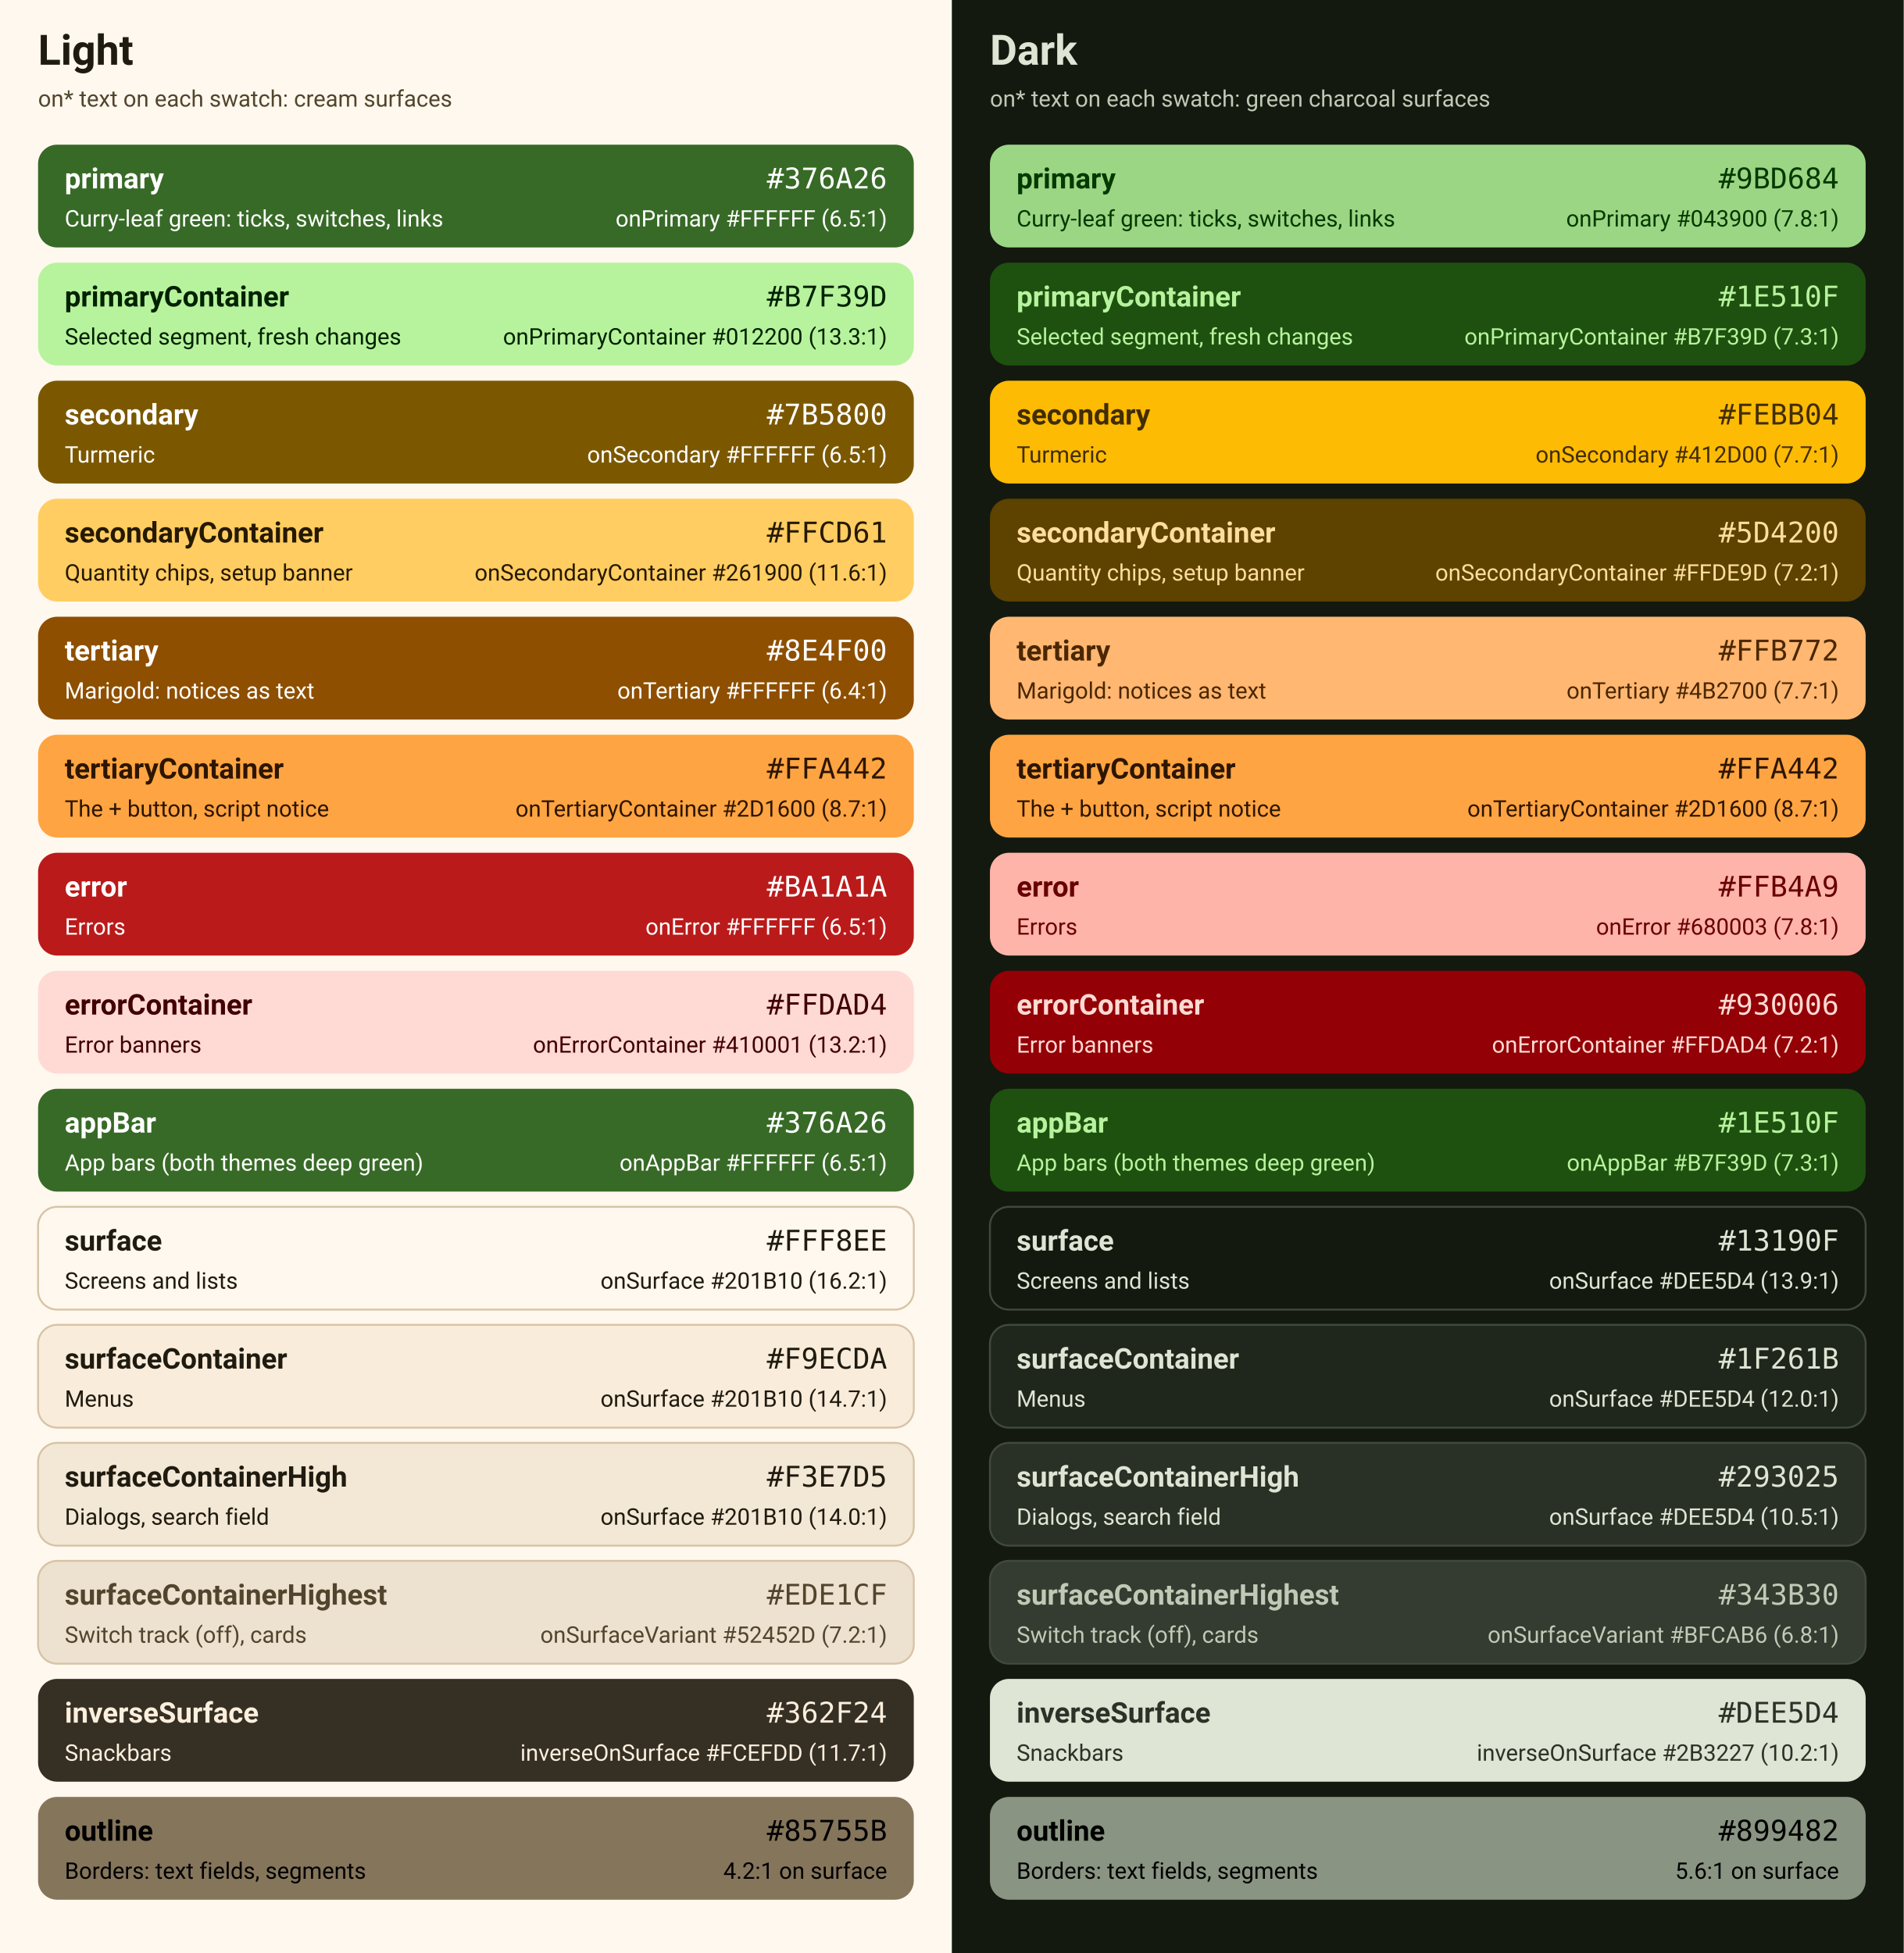
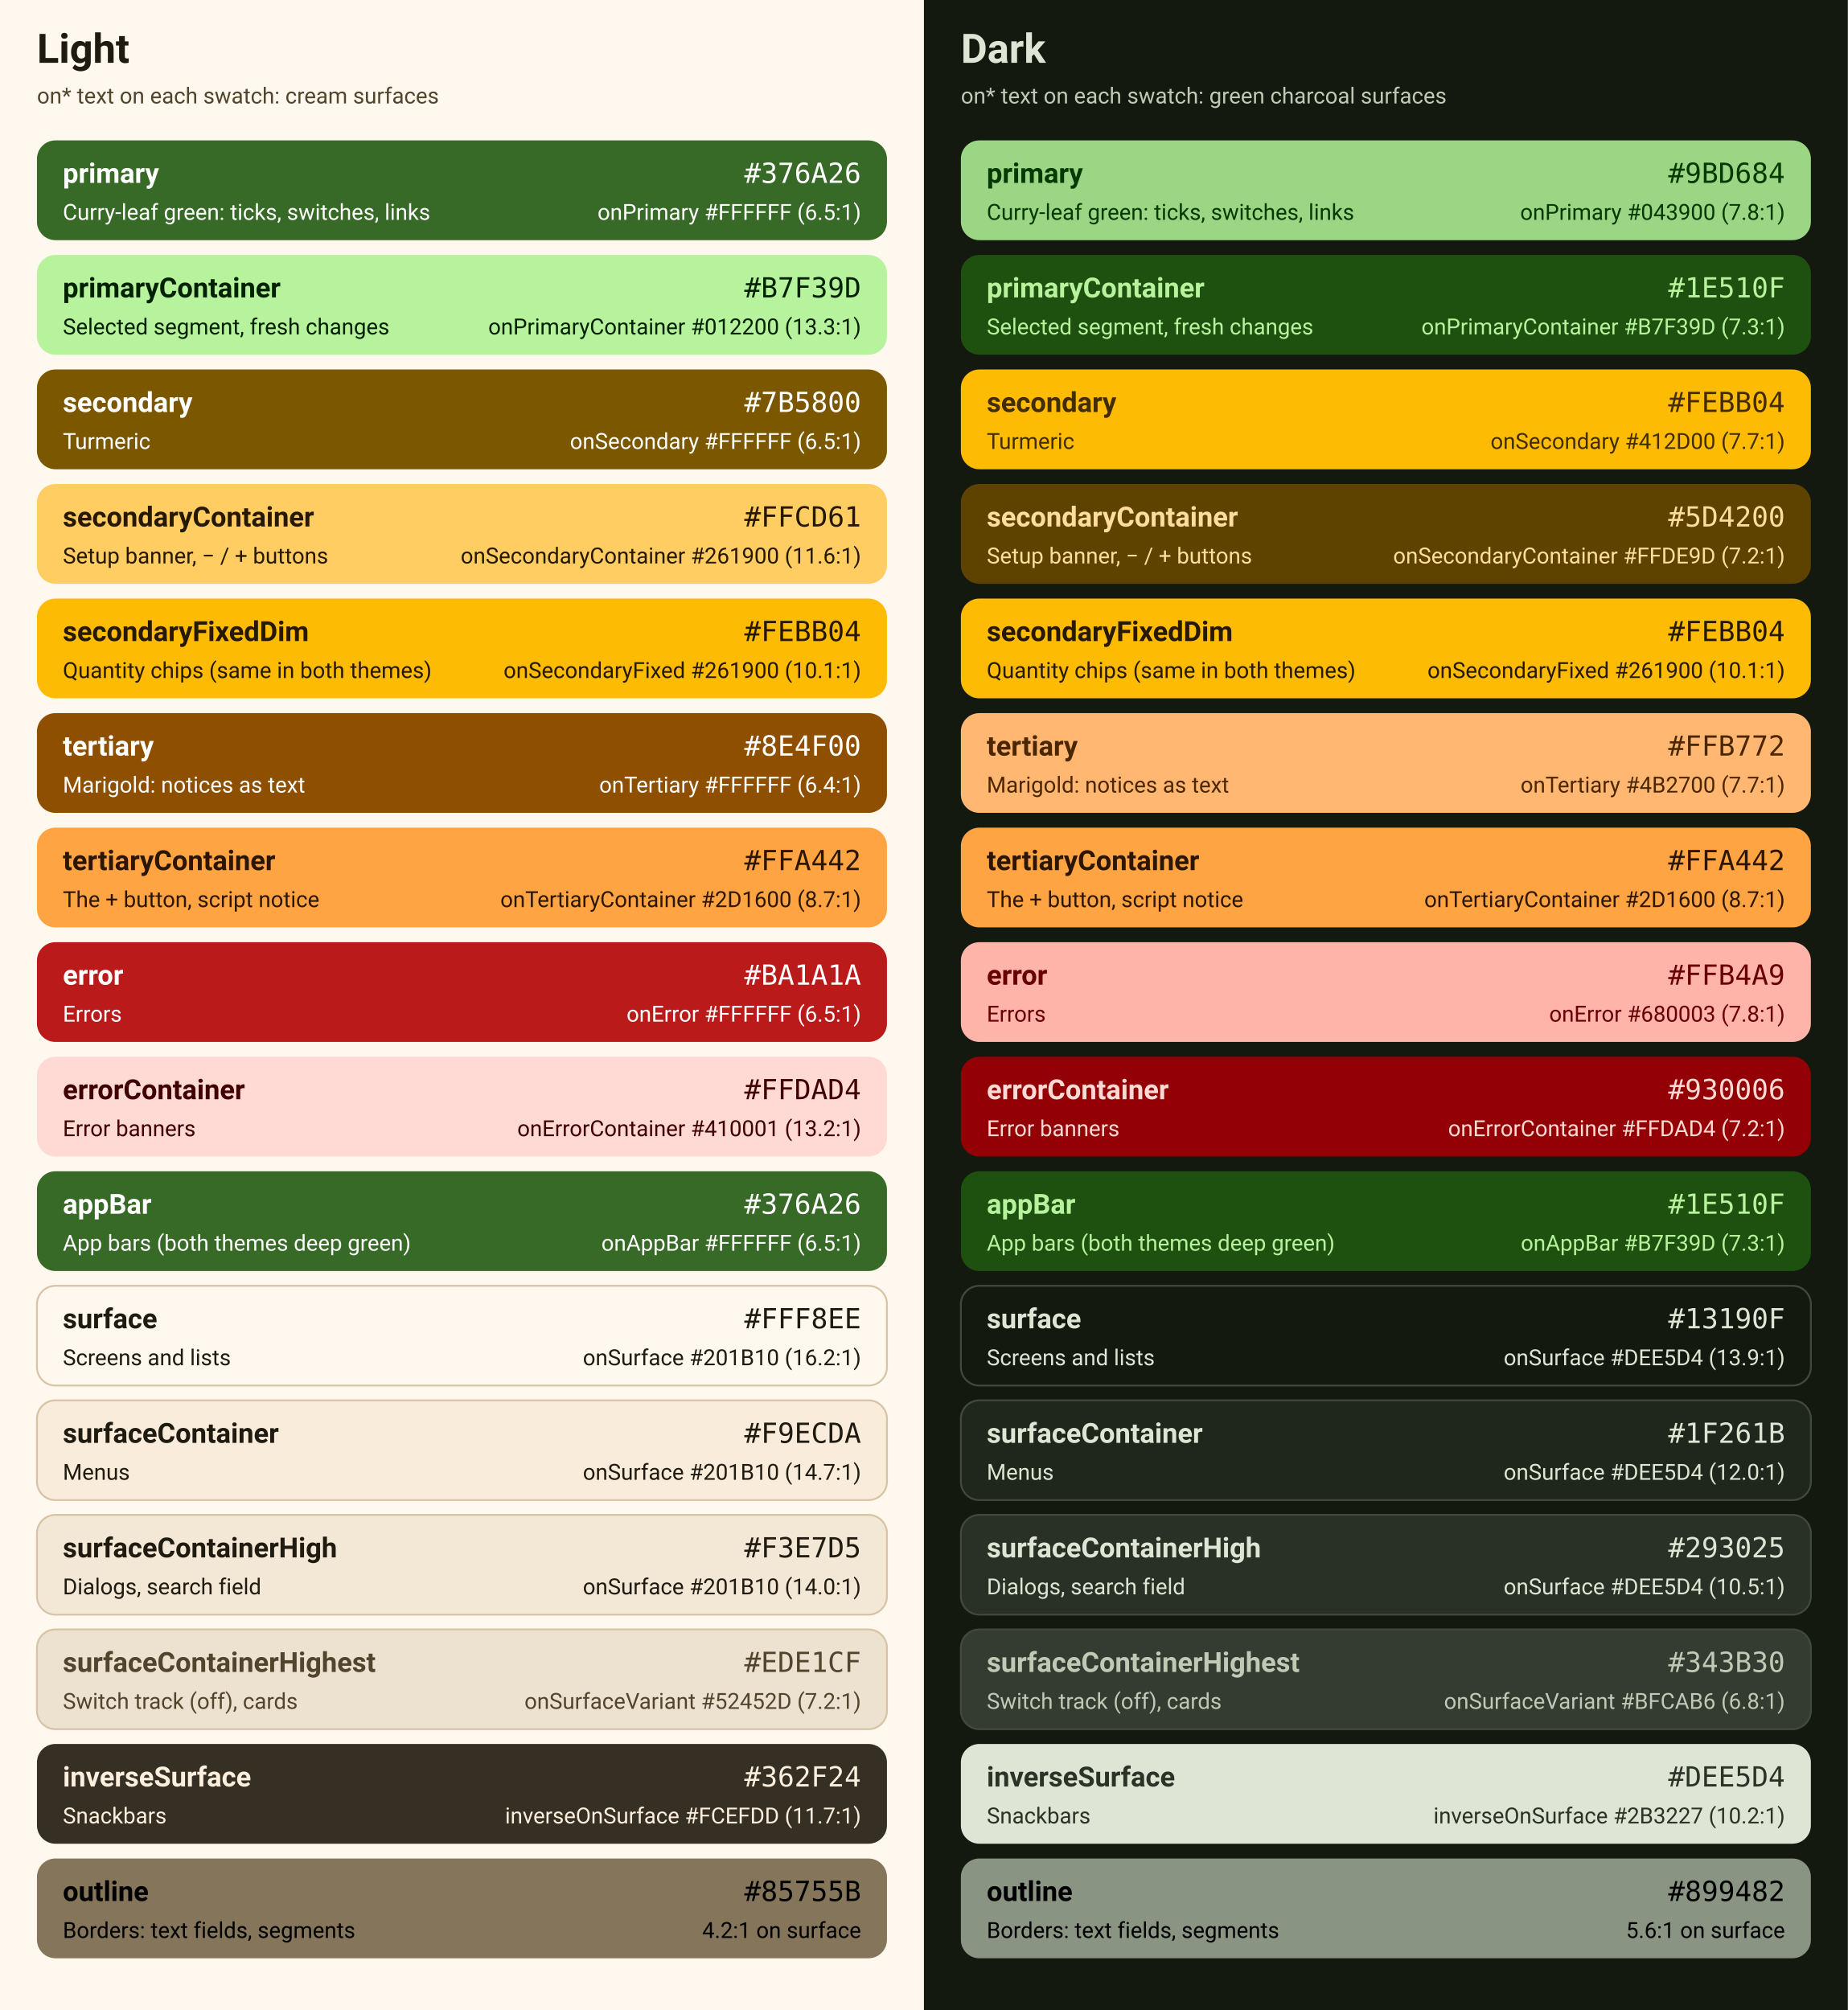
- <svg xmlns="http://www.w3.org/2000/svg" viewBox="0 0 1000 1026" width="1000" height="1026">
+ <svg xmlns="http://www.w3.org/2000/svg" viewBox="0 0 1000 1088" width="1000" height="1088">
  <style>
    text { font-family: Roboto, "Segoe UI", Arial, sans-serif; }
    .h { font-size: 22px; font-weight: 700; }
    .n { font-size: 12px; }
    .r { font-size: 15px; font-weight: 600; }
    .x { font-size: 15px; font-family: "Roboto Mono", Consolas, monospace; }
    .s { font-size: 12px; }
  </style>
-   <rect x="0" y="0" width="500" height="1026" fill="#FFF8EE" />
+   <rect x="0" y="0" width="500" height="1088" fill="#FFF8EE" />
  <text x="20" y="34" class="h" fill="#201B10">Light</text>
  <text x="20" y="56" class="n" fill="#52452D">on* text on each swatch: cream surfaces</text>
  <rect x="20" y="76" width="460" height="54" rx="10" fill="#376A26" />
  <text x="34" y="99" class="r" fill="#FFFFFF">primary</text>
  <text x="466" y="99" class="x" fill="#FFFFFF" text-anchor="end">#376A26</text>
  <text x="34" y="119" class="s" fill="#FFFFFF">Curry-leaf green: ticks, switches, links</text>
  <text x="466" y="119" class="s" fill="#FFFFFF" text-anchor="end">onPrimary #FFFFFF (6.5:1)</text>
  <rect x="20" y="138" width="460" height="54" rx="10" fill="#B7F39D" />
  <text x="34" y="161" class="r" fill="#012200">primaryContainer</text>
  <text x="466" y="161" class="x" fill="#012200" text-anchor="end">#B7F39D</text>
  <text x="34" y="181" class="s" fill="#012200">Selected segment, fresh changes</text>
  <text x="466" y="181" class="s" fill="#012200" text-anchor="end">onPrimaryContainer #012200 (13.3:1)</text>
  <rect x="20" y="200" width="460" height="54" rx="10" fill="#7B5800" />
  <text x="34" y="223" class="r" fill="#FFFFFF">secondary</text>
  <text x="466" y="223" class="x" fill="#FFFFFF" text-anchor="end">#7B5800</text>
  <text x="34" y="243" class="s" fill="#FFFFFF">Turmeric</text>
  <text x="466" y="243" class="s" fill="#FFFFFF" text-anchor="end">onSecondary #FFFFFF (6.5:1)</text>
  <rect x="20" y="262" width="460" height="54" rx="10" fill="#FFCD61" />
  <text x="34" y="285" class="r" fill="#261900">secondaryContainer</text>
  <text x="466" y="285" class="x" fill="#261900" text-anchor="end">#FFCD61</text>
-   <text x="34" y="305" class="s" fill="#261900">Quantity chips, setup banner</text>
+   <text x="34" y="305" class="s" fill="#261900">Setup banner, − / + buttons</text>
  <text x="466" y="305" class="s" fill="#261900" text-anchor="end">onSecondaryContainer #261900 (11.6:1)</text>
-   <rect x="20" y="324" width="460" height="54" rx="10" fill="#8E4F00" />
-   <text x="34" y="347" class="r" fill="#FFFFFF">tertiary</text>
-   <text x="466" y="347" class="x" fill="#FFFFFF" text-anchor="end">#8E4F00</text>
-   <text x="34" y="367" class="s" fill="#FFFFFF">Marigold: notices as text</text>
-   <text x="466" y="367" class="s" fill="#FFFFFF" text-anchor="end">onTertiary #FFFFFF (6.4:1)</text>
-   <rect x="20" y="386" width="460" height="54" rx="10" fill="#FFA442" />
-   <text x="34" y="409" class="r" fill="#2D1600">tertiaryContainer</text>
-   <text x="466" y="409" class="x" fill="#2D1600" text-anchor="end">#FFA442</text>
-   <text x="34" y="429" class="s" fill="#2D1600">The + button, script notice</text>
-   <text x="466" y="429" class="s" fill="#2D1600" text-anchor="end">onTertiaryContainer #2D1600 (8.7:1)</text>
-   <rect x="20" y="448" width="460" height="54" rx="10" fill="#BA1A1A" />
-   <text x="34" y="471" class="r" fill="#FFFFFF">error</text>
-   <text x="466" y="471" class="x" fill="#FFFFFF" text-anchor="end">#BA1A1A</text>
-   <text x="34" y="491" class="s" fill="#FFFFFF">Errors</text>
-   <text x="466" y="491" class="s" fill="#FFFFFF" text-anchor="end">onError #FFFFFF (6.5:1)</text>
-   <rect x="20" y="510" width="460" height="54" rx="10" fill="#FFDAD4" />
-   <text x="34" y="533" class="r" fill="#410001">errorContainer</text>
-   <text x="466" y="533" class="x" fill="#410001" text-anchor="end">#FFDAD4</text>
-   <text x="34" y="553" class="s" fill="#410001">Error banners</text>
-   <text x="466" y="553" class="s" fill="#410001" text-anchor="end">onErrorContainer #410001 (13.2:1)</text>
-   <rect x="20" y="572" width="460" height="54" rx="10" fill="#376A26" />
-   <text x="34" y="595" class="r" fill="#FFFFFF">appBar</text>
-   <text x="466" y="595" class="x" fill="#FFFFFF" text-anchor="end">#376A26</text>
-   <text x="34" y="615" class="s" fill="#FFFFFF">App bars (both themes deep green)</text>
-   <text x="466" y="615" class="s" fill="#FFFFFF" text-anchor="end">onAppBar #FFFFFF (6.5:1)</text>
-   <rect x="20" y="634" width="460" height="54" rx="10" fill="#FFF8EE" stroke="#D7C4A6" />
-   <text x="34" y="657" class="r" fill="#201B10">surface</text>
-   <text x="466" y="657" class="x" fill="#201B10" text-anchor="end">#FFF8EE</text>
-   <text x="34" y="677" class="s" fill="#201B10">Screens and lists</text>
-   <text x="466" y="677" class="s" fill="#201B10" text-anchor="end">onSurface #201B10 (16.2:1)</text>
-   <rect x="20" y="696" width="460" height="54" rx="10" fill="#F9ECDA" stroke="#D7C4A6" />
-   <text x="34" y="719" class="r" fill="#201B10">surfaceContainer</text>
-   <text x="466" y="719" class="x" fill="#201B10" text-anchor="end">#F9ECDA</text>
-   <text x="34" y="739" class="s" fill="#201B10">Menus</text>
-   <text x="466" y="739" class="s" fill="#201B10" text-anchor="end">onSurface #201B10 (14.7:1)</text>
-   <rect x="20" y="758" width="460" height="54" rx="10" fill="#F3E7D5" stroke="#D7C4A6" />
-   <text x="34" y="781" class="r" fill="#201B10">surfaceContainerHigh</text>
-   <text x="466" y="781" class="x" fill="#201B10" text-anchor="end">#F3E7D5</text>
-   <text x="34" y="801" class="s" fill="#201B10">Dialogs, search field</text>
-   <text x="466" y="801" class="s" fill="#201B10" text-anchor="end">onSurface #201B10 (14.0:1)</text>
-   <rect x="20" y="820" width="460" height="54" rx="10" fill="#EDE1CF" stroke="#D7C4A6" />
-   <text x="34" y="843" class="r" fill="#52452D">surfaceContainerHighest</text>
-   <text x="466" y="843" class="x" fill="#52452D" text-anchor="end">#EDE1CF</text>
-   <text x="34" y="863" class="s" fill="#52452D">Switch track (off), cards</text>
-   <text x="466" y="863" class="s" fill="#52452D" text-anchor="end">onSurfaceVariant #52452D (7.2:1)</text>
-   <rect x="20" y="882" width="460" height="54" rx="10" fill="#362F24" />
-   <text x="34" y="905" class="r" fill="#FCEFDD">inverseSurface</text>
-   <text x="466" y="905" class="x" fill="#FCEFDD" text-anchor="end">#362F24</text>
-   <text x="34" y="925" class="s" fill="#FCEFDD">Snackbars</text>
-   <text x="466" y="925" class="s" fill="#FCEFDD" text-anchor="end">inverseOnSurface #FCEFDD (11.7:1)</text>
-   <rect x="20" y="944" width="460" height="54" rx="10" fill="#85755B" />
-   <text x="34" y="967" class="r" fill="#000000">outline</text>
-   <text x="466" y="967" class="x" fill="#000000" text-anchor="end">#85755B</text>
-   <text x="34" y="987" class="s" fill="#000000">Borders: text fields, segments</text>
-   <text x="466" y="987" class="s" fill="#000000" text-anchor="end">4.2:1 on surface</text>
-   <rect x="500" y="0" width="500" height="1026" fill="#13190F" />
+   <rect x="20" y="324" width="460" height="54" rx="10" fill="#FEBB04" />
+   <text x="34" y="347" class="r" fill="#261900">secondaryFixedDim</text>
+   <text x="466" y="347" class="x" fill="#261900" text-anchor="end">#FEBB04</text>
+   <text x="34" y="367" class="s" fill="#261900">Quantity chips (same in both themes)</text>
+   <text x="466" y="367" class="s" fill="#261900" text-anchor="end">onSecondaryFixed #261900 (10.1:1)</text>
+   <rect x="20" y="386" width="460" height="54" rx="10" fill="#8E4F00" />
+   <text x="34" y="409" class="r" fill="#FFFFFF">tertiary</text>
+   <text x="466" y="409" class="x" fill="#FFFFFF" text-anchor="end">#8E4F00</text>
+   <text x="34" y="429" class="s" fill="#FFFFFF">Marigold: notices as text</text>
+   <text x="466" y="429" class="s" fill="#FFFFFF" text-anchor="end">onTertiary #FFFFFF (6.4:1)</text>
+   <rect x="20" y="448" width="460" height="54" rx="10" fill="#FFA442" />
+   <text x="34" y="471" class="r" fill="#2D1600">tertiaryContainer</text>
+   <text x="466" y="471" class="x" fill="#2D1600" text-anchor="end">#FFA442</text>
+   <text x="34" y="491" class="s" fill="#2D1600">The + button, script notice</text>
+   <text x="466" y="491" class="s" fill="#2D1600" text-anchor="end">onTertiaryContainer #2D1600 (8.7:1)</text>
+   <rect x="20" y="510" width="460" height="54" rx="10" fill="#BA1A1A" />
+   <text x="34" y="533" class="r" fill="#FFFFFF">error</text>
+   <text x="466" y="533" class="x" fill="#FFFFFF" text-anchor="end">#BA1A1A</text>
+   <text x="34" y="553" class="s" fill="#FFFFFF">Errors</text>
+   <text x="466" y="553" class="s" fill="#FFFFFF" text-anchor="end">onError #FFFFFF (6.5:1)</text>
+   <rect x="20" y="572" width="460" height="54" rx="10" fill="#FFDAD4" />
+   <text x="34" y="595" class="r" fill="#410001">errorContainer</text>
+   <text x="466" y="595" class="x" fill="#410001" text-anchor="end">#FFDAD4</text>
+   <text x="34" y="615" class="s" fill="#410001">Error banners</text>
+   <text x="466" y="615" class="s" fill="#410001" text-anchor="end">onErrorContainer #410001 (13.2:1)</text>
+   <rect x="20" y="634" width="460" height="54" rx="10" fill="#376A26" />
+   <text x="34" y="657" class="r" fill="#FFFFFF">appBar</text>
+   <text x="466" y="657" class="x" fill="#FFFFFF" text-anchor="end">#376A26</text>
+   <text x="34" y="677" class="s" fill="#FFFFFF">App bars (both themes deep green)</text>
+   <text x="466" y="677" class="s" fill="#FFFFFF" text-anchor="end">onAppBar #FFFFFF (6.5:1)</text>
+   <rect x="20" y="696" width="460" height="54" rx="10" fill="#FFF8EE" stroke="#D7C4A6" />
+   <text x="34" y="719" class="r" fill="#201B10">surface</text>
+   <text x="466" y="719" class="x" fill="#201B10" text-anchor="end">#FFF8EE</text>
+   <text x="34" y="739" class="s" fill="#201B10">Screens and lists</text>
+   <text x="466" y="739" class="s" fill="#201B10" text-anchor="end">onSurface #201B10 (16.2:1)</text>
+   <rect x="20" y="758" width="460" height="54" rx="10" fill="#F9ECDA" stroke="#D7C4A6" />
+   <text x="34" y="781" class="r" fill="#201B10">surfaceContainer</text>
+   <text x="466" y="781" class="x" fill="#201B10" text-anchor="end">#F9ECDA</text>
+   <text x="34" y="801" class="s" fill="#201B10">Menus</text>
+   <text x="466" y="801" class="s" fill="#201B10" text-anchor="end">onSurface #201B10 (14.7:1)</text>
+   <rect x="20" y="820" width="460" height="54" rx="10" fill="#F3E7D5" stroke="#D7C4A6" />
+   <text x="34" y="843" class="r" fill="#201B10">surfaceContainerHigh</text>
+   <text x="466" y="843" class="x" fill="#201B10" text-anchor="end">#F3E7D5</text>
+   <text x="34" y="863" class="s" fill="#201B10">Dialogs, search field</text>
+   <text x="466" y="863" class="s" fill="#201B10" text-anchor="end">onSurface #201B10 (14.0:1)</text>
+   <rect x="20" y="882" width="460" height="54" rx="10" fill="#EDE1CF" stroke="#D7C4A6" />
+   <text x="34" y="905" class="r" fill="#52452D">surfaceContainerHighest</text>
+   <text x="466" y="905" class="x" fill="#52452D" text-anchor="end">#EDE1CF</text>
+   <text x="34" y="925" class="s" fill="#52452D">Switch track (off), cards</text>
+   <text x="466" y="925" class="s" fill="#52452D" text-anchor="end">onSurfaceVariant #52452D (7.2:1)</text>
+   <rect x="20" y="944" width="460" height="54" rx="10" fill="#362F24" />
+   <text x="34" y="967" class="r" fill="#FCEFDD">inverseSurface</text>
+   <text x="466" y="967" class="x" fill="#FCEFDD" text-anchor="end">#362F24</text>
+   <text x="34" y="987" class="s" fill="#FCEFDD">Snackbars</text>
+   <text x="466" y="987" class="s" fill="#FCEFDD" text-anchor="end">inverseOnSurface #FCEFDD (11.7:1)</text>
+   <rect x="20" y="1006" width="460" height="54" rx="10" fill="#85755B" />
+   <text x="34" y="1029" class="r" fill="#000000">outline</text>
+   <text x="466" y="1029" class="x" fill="#000000" text-anchor="end">#85755B</text>
+   <text x="34" y="1049" class="s" fill="#000000">Borders: text fields, segments</text>
+   <text x="466" y="1049" class="s" fill="#000000" text-anchor="end">4.2:1 on surface</text>
+   <rect x="500" y="0" width="500" height="1088" fill="#13190F" />
  <text x="520" y="34" class="h" fill="#DEE5D4">Dark</text>
  <text x="520" y="56" class="n" fill="#BFCAB6">on* text on each swatch: green charcoal surfaces</text>
  <rect x="520" y="76" width="460" height="54" rx="10" fill="#9BD684" />
  <text x="534" y="99" class="r" fill="#043900">primary</text>
  <text x="966" y="99" class="x" fill="#043900" text-anchor="end">#9BD684</text>
  <text x="534" y="119" class="s" fill="#043900">Curry-leaf green: ticks, switches, links</text>
  <text x="966" y="119" class="s" fill="#043900" text-anchor="end">onPrimary #043900 (7.8:1)</text>
  <rect x="520" y="138" width="460" height="54" rx="10" fill="#1E510F" />
  <text x="534" y="161" class="r" fill="#B7F39D">primaryContainer</text>
  <text x="966" y="161" class="x" fill="#B7F39D" text-anchor="end">#1E510F</text>
  <text x="534" y="181" class="s" fill="#B7F39D">Selected segment, fresh changes</text>
  <text x="966" y="181" class="s" fill="#B7F39D" text-anchor="end">onPrimaryContainer #B7F39D (7.3:1)</text>
  <rect x="520" y="200" width="460" height="54" rx="10" fill="#FEBB04" />
  <text x="534" y="223" class="r" fill="#412D00">secondary</text>
  <text x="966" y="223" class="x" fill="#412D00" text-anchor="end">#FEBB04</text>
  <text x="534" y="243" class="s" fill="#412D00">Turmeric</text>
  <text x="966" y="243" class="s" fill="#412D00" text-anchor="end">onSecondary #412D00 (7.7:1)</text>
  <rect x="520" y="262" width="460" height="54" rx="10" fill="#5D4200" />
  <text x="534" y="285" class="r" fill="#FFDE9D">secondaryContainer</text>
  <text x="966" y="285" class="x" fill="#FFDE9D" text-anchor="end">#5D4200</text>
-   <text x="534" y="305" class="s" fill="#FFDE9D">Quantity chips, setup banner</text>
+   <text x="534" y="305" class="s" fill="#FFDE9D">Setup banner, − / + buttons</text>
  <text x="966" y="305" class="s" fill="#FFDE9D" text-anchor="end">onSecondaryContainer #FFDE9D (7.2:1)</text>
-   <rect x="520" y="324" width="460" height="54" rx="10" fill="#FFB772" />
-   <text x="534" y="347" class="r" fill="#4B2700">tertiary</text>
-   <text x="966" y="347" class="x" fill="#4B2700" text-anchor="end">#FFB772</text>
-   <text x="534" y="367" class="s" fill="#4B2700">Marigold: notices as text</text>
-   <text x="966" y="367" class="s" fill="#4B2700" text-anchor="end">onTertiary #4B2700 (7.7:1)</text>
-   <rect x="520" y="386" width="460" height="54" rx="10" fill="#FFA442" />
-   <text x="534" y="409" class="r" fill="#2D1600">tertiaryContainer</text>
-   <text x="966" y="409" class="x" fill="#2D1600" text-anchor="end">#FFA442</text>
-   <text x="534" y="429" class="s" fill="#2D1600">The + button, script notice</text>
-   <text x="966" y="429" class="s" fill="#2D1600" text-anchor="end">onTertiaryContainer #2D1600 (8.7:1)</text>
-   <rect x="520" y="448" width="460" height="54" rx="10" fill="#FFB4A9" />
-   <text x="534" y="471" class="r" fill="#680003">error</text>
-   <text x="966" y="471" class="x" fill="#680003" text-anchor="end">#FFB4A9</text>
-   <text x="534" y="491" class="s" fill="#680003">Errors</text>
-   <text x="966" y="491" class="s" fill="#680003" text-anchor="end">onError #680003 (7.8:1)</text>
-   <rect x="520" y="510" width="460" height="54" rx="10" fill="#930006" />
-   <text x="534" y="533" class="r" fill="#FFDAD4">errorContainer</text>
-   <text x="966" y="533" class="x" fill="#FFDAD4" text-anchor="end">#930006</text>
-   <text x="534" y="553" class="s" fill="#FFDAD4">Error banners</text>
-   <text x="966" y="553" class="s" fill="#FFDAD4" text-anchor="end">onErrorContainer #FFDAD4 (7.2:1)</text>
-   <rect x="520" y="572" width="460" height="54" rx="10" fill="#1E510F" />
-   <text x="534" y="595" class="r" fill="#B7F39D">appBar</text>
-   <text x="966" y="595" class="x" fill="#B7F39D" text-anchor="end">#1E510F</text>
-   <text x="534" y="615" class="s" fill="#B7F39D">App bars (both themes deep green)</text>
-   <text x="966" y="615" class="s" fill="#B7F39D" text-anchor="end">onAppBar #B7F39D (7.3:1)</text>
-   <rect x="520" y="634" width="460" height="54" rx="10" fill="#13190F" stroke="#404A3B" />
-   <text x="534" y="657" class="r" fill="#DEE5D4">surface</text>
-   <text x="966" y="657" class="x" fill="#DEE5D4" text-anchor="end">#13190F</text>
-   <text x="534" y="677" class="s" fill="#DEE5D4">Screens and lists</text>
-   <text x="966" y="677" class="s" fill="#DEE5D4" text-anchor="end">onSurface #DEE5D4 (13.9:1)</text>
-   <rect x="520" y="696" width="460" height="54" rx="10" fill="#1F261B" stroke="#404A3B" />
-   <text x="534" y="719" class="r" fill="#DEE5D4">surfaceContainer</text>
-   <text x="966" y="719" class="x" fill="#DEE5D4" text-anchor="end">#1F261B</text>
-   <text x="534" y="739" class="s" fill="#DEE5D4">Menus</text>
-   <text x="966" y="739" class="s" fill="#DEE5D4" text-anchor="end">onSurface #DEE5D4 (12.0:1)</text>
-   <rect x="520" y="758" width="460" height="54" rx="10" fill="#293025" stroke="#404A3B" />
-   <text x="534" y="781" class="r" fill="#DEE5D4">surfaceContainerHigh</text>
-   <text x="966" y="781" class="x" fill="#DEE5D4" text-anchor="end">#293025</text>
-   <text x="534" y="801" class="s" fill="#DEE5D4">Dialogs, search field</text>
-   <text x="966" y="801" class="s" fill="#DEE5D4" text-anchor="end">onSurface #DEE5D4 (10.5:1)</text>
-   <rect x="520" y="820" width="460" height="54" rx="10" fill="#343B30" stroke="#404A3B" />
-   <text x="534" y="843" class="r" fill="#BFCAB6">surfaceContainerHighest</text>
-   <text x="966" y="843" class="x" fill="#BFCAB6" text-anchor="end">#343B30</text>
-   <text x="534" y="863" class="s" fill="#BFCAB6">Switch track (off), cards</text>
-   <text x="966" y="863" class="s" fill="#BFCAB6" text-anchor="end">onSurfaceVariant #BFCAB6 (6.8:1)</text>
-   <rect x="520" y="882" width="460" height="54" rx="10" fill="#DEE5D4" />
-   <text x="534" y="905" class="r" fill="#2B3227">inverseSurface</text>
-   <text x="966" y="905" class="x" fill="#2B3227" text-anchor="end">#DEE5D4</text>
-   <text x="534" y="925" class="s" fill="#2B3227">Snackbars</text>
-   <text x="966" y="925" class="s" fill="#2B3227" text-anchor="end">inverseOnSurface #2B3227 (10.2:1)</text>
-   <rect x="520" y="944" width="460" height="54" rx="10" fill="#899482" />
-   <text x="534" y="967" class="r" fill="#000000">outline</text>
-   <text x="966" y="967" class="x" fill="#000000" text-anchor="end">#899482</text>
-   <text x="534" y="987" class="s" fill="#000000">Borders: text fields, segments</text>
-   <text x="966" y="987" class="s" fill="#000000" text-anchor="end">5.6:1 on surface</text>
+   <rect x="520" y="324" width="460" height="54" rx="10" fill="#FEBB04" />
+   <text x="534" y="347" class="r" fill="#261900">secondaryFixedDim</text>
+   <text x="966" y="347" class="x" fill="#261900" text-anchor="end">#FEBB04</text>
+   <text x="534" y="367" class="s" fill="#261900">Quantity chips (same in both themes)</text>
+   <text x="966" y="367" class="s" fill="#261900" text-anchor="end">onSecondaryFixed #261900 (10.1:1)</text>
+   <rect x="520" y="386" width="460" height="54" rx="10" fill="#FFB772" />
+   <text x="534" y="409" class="r" fill="#4B2700">tertiary</text>
+   <text x="966" y="409" class="x" fill="#4B2700" text-anchor="end">#FFB772</text>
+   <text x="534" y="429" class="s" fill="#4B2700">Marigold: notices as text</text>
+   <text x="966" y="429" class="s" fill="#4B2700" text-anchor="end">onTertiary #4B2700 (7.7:1)</text>
+   <rect x="520" y="448" width="460" height="54" rx="10" fill="#FFA442" />
+   <text x="534" y="471" class="r" fill="#2D1600">tertiaryContainer</text>
+   <text x="966" y="471" class="x" fill="#2D1600" text-anchor="end">#FFA442</text>
+   <text x="534" y="491" class="s" fill="#2D1600">The + button, script notice</text>
+   <text x="966" y="491" class="s" fill="#2D1600" text-anchor="end">onTertiaryContainer #2D1600 (8.7:1)</text>
+   <rect x="520" y="510" width="460" height="54" rx="10" fill="#FFB4A9" />
+   <text x="534" y="533" class="r" fill="#680003">error</text>
+   <text x="966" y="533" class="x" fill="#680003" text-anchor="end">#FFB4A9</text>
+   <text x="534" y="553" class="s" fill="#680003">Errors</text>
+   <text x="966" y="553" class="s" fill="#680003" text-anchor="end">onError #680003 (7.8:1)</text>
+   <rect x="520" y="572" width="460" height="54" rx="10" fill="#930006" />
+   <text x="534" y="595" class="r" fill="#FFDAD4">errorContainer</text>
+   <text x="966" y="595" class="x" fill="#FFDAD4" text-anchor="end">#930006</text>
+   <text x="534" y="615" class="s" fill="#FFDAD4">Error banners</text>
+   <text x="966" y="615" class="s" fill="#FFDAD4" text-anchor="end">onErrorContainer #FFDAD4 (7.2:1)</text>
+   <rect x="520" y="634" width="460" height="54" rx="10" fill="#1E510F" />
+   <text x="534" y="657" class="r" fill="#B7F39D">appBar</text>
+   <text x="966" y="657" class="x" fill="#B7F39D" text-anchor="end">#1E510F</text>
+   <text x="534" y="677" class="s" fill="#B7F39D">App bars (both themes deep green)</text>
+   <text x="966" y="677" class="s" fill="#B7F39D" text-anchor="end">onAppBar #B7F39D (7.3:1)</text>
+   <rect x="520" y="696" width="460" height="54" rx="10" fill="#13190F" stroke="#404A3B" />
+   <text x="534" y="719" class="r" fill="#DEE5D4">surface</text>
+   <text x="966" y="719" class="x" fill="#DEE5D4" text-anchor="end">#13190F</text>
+   <text x="534" y="739" class="s" fill="#DEE5D4">Screens and lists</text>
+   <text x="966" y="739" class="s" fill="#DEE5D4" text-anchor="end">onSurface #DEE5D4 (13.9:1)</text>
+   <rect x="520" y="758" width="460" height="54" rx="10" fill="#1F261B" stroke="#404A3B" />
+   <text x="534" y="781" class="r" fill="#DEE5D4">surfaceContainer</text>
+   <text x="966" y="781" class="x" fill="#DEE5D4" text-anchor="end">#1F261B</text>
+   <text x="534" y="801" class="s" fill="#DEE5D4">Menus</text>
+   <text x="966" y="801" class="s" fill="#DEE5D4" text-anchor="end">onSurface #DEE5D4 (12.0:1)</text>
+   <rect x="520" y="820" width="460" height="54" rx="10" fill="#293025" stroke="#404A3B" />
+   <text x="534" y="843" class="r" fill="#DEE5D4">surfaceContainerHigh</text>
+   <text x="966" y="843" class="x" fill="#DEE5D4" text-anchor="end">#293025</text>
+   <text x="534" y="863" class="s" fill="#DEE5D4">Dialogs, search field</text>
+   <text x="966" y="863" class="s" fill="#DEE5D4" text-anchor="end">onSurface #DEE5D4 (10.5:1)</text>
+   <rect x="520" y="882" width="460" height="54" rx="10" fill="#343B30" stroke="#404A3B" />
+   <text x="534" y="905" class="r" fill="#BFCAB6">surfaceContainerHighest</text>
+   <text x="966" y="905" class="x" fill="#BFCAB6" text-anchor="end">#343B30</text>
+   <text x="534" y="925" class="s" fill="#BFCAB6">Switch track (off), cards</text>
+   <text x="966" y="925" class="s" fill="#BFCAB6" text-anchor="end">onSurfaceVariant #BFCAB6 (6.8:1)</text>
+   <rect x="520" y="944" width="460" height="54" rx="10" fill="#DEE5D4" />
+   <text x="534" y="967" class="r" fill="#2B3227">inverseSurface</text>
+   <text x="966" y="967" class="x" fill="#2B3227" text-anchor="end">#DEE5D4</text>
+   <text x="534" y="987" class="s" fill="#2B3227">Snackbars</text>
+   <text x="966" y="987" class="s" fill="#2B3227" text-anchor="end">inverseOnSurface #2B3227 (10.2:1)</text>
+   <rect x="520" y="1006" width="460" height="54" rx="10" fill="#899482" />
+   <text x="534" y="1029" class="r" fill="#000000">outline</text>
+   <text x="966" y="1029" class="x" fill="#000000" text-anchor="end">#899482</text>
+   <text x="534" y="1049" class="s" fill="#000000">Borders: text fields, segments</text>
+   <text x="966" y="1049" class="s" fill="#000000" text-anchor="end">5.6:1 on surface</text>
</svg>
